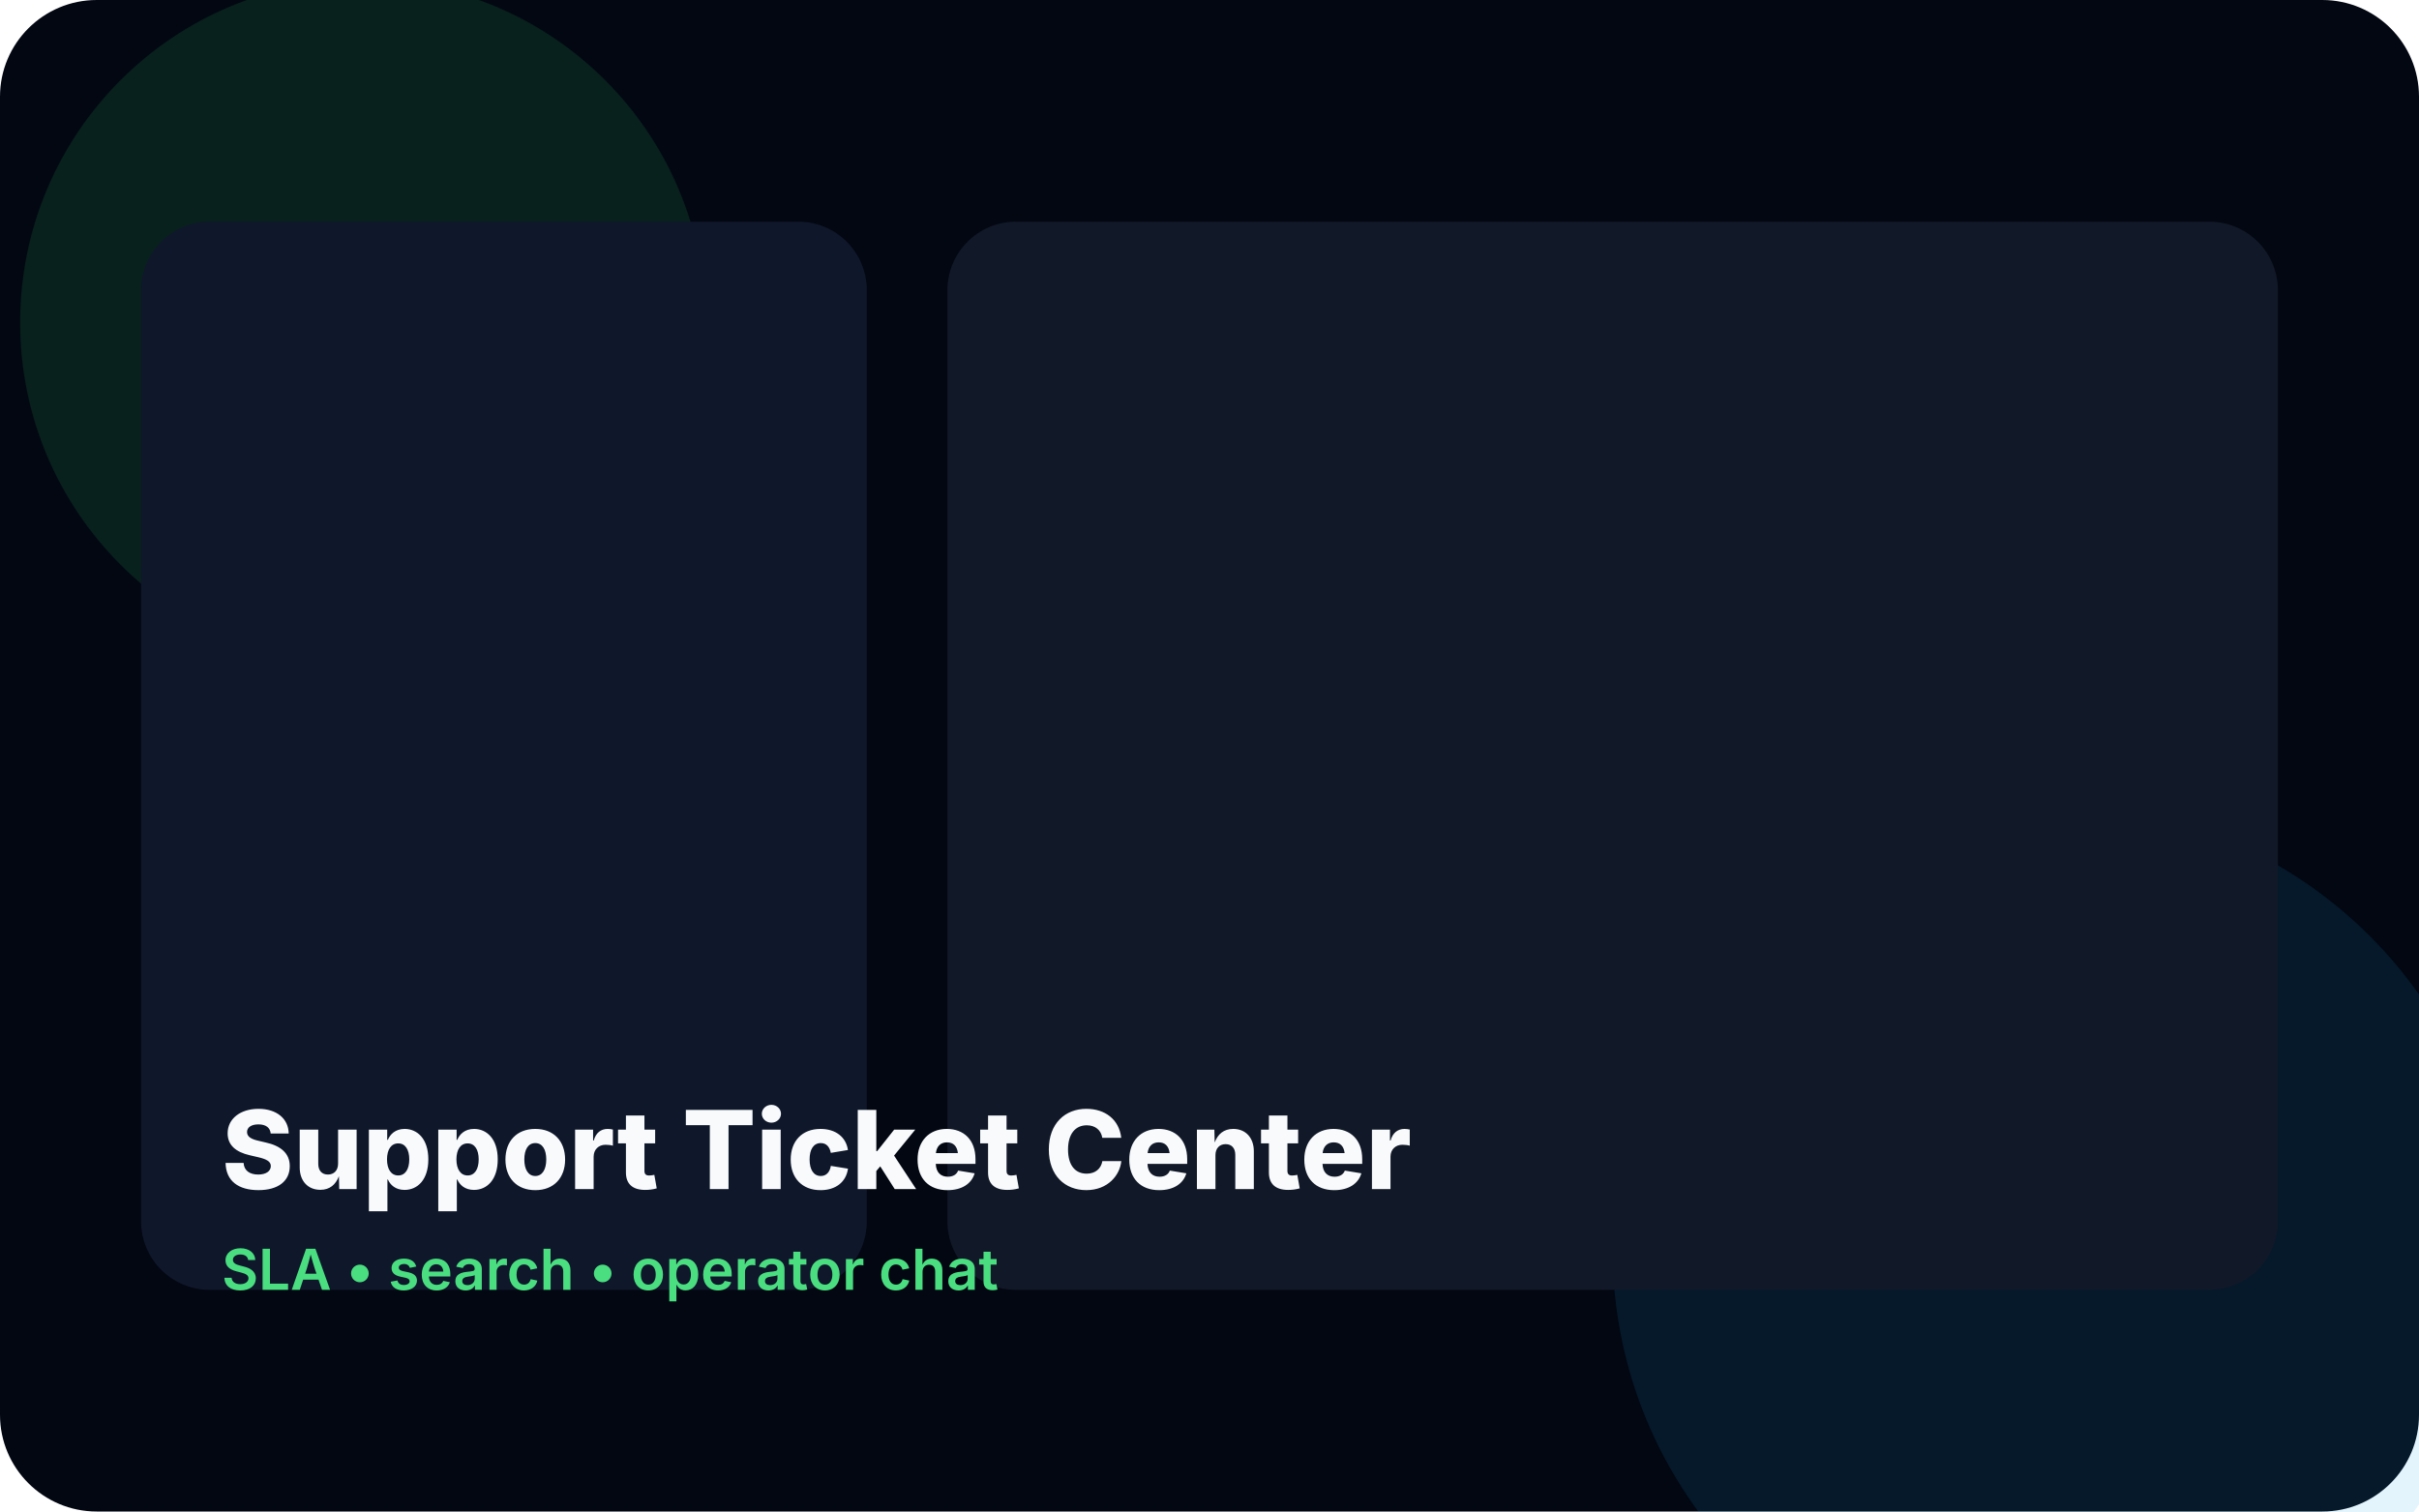
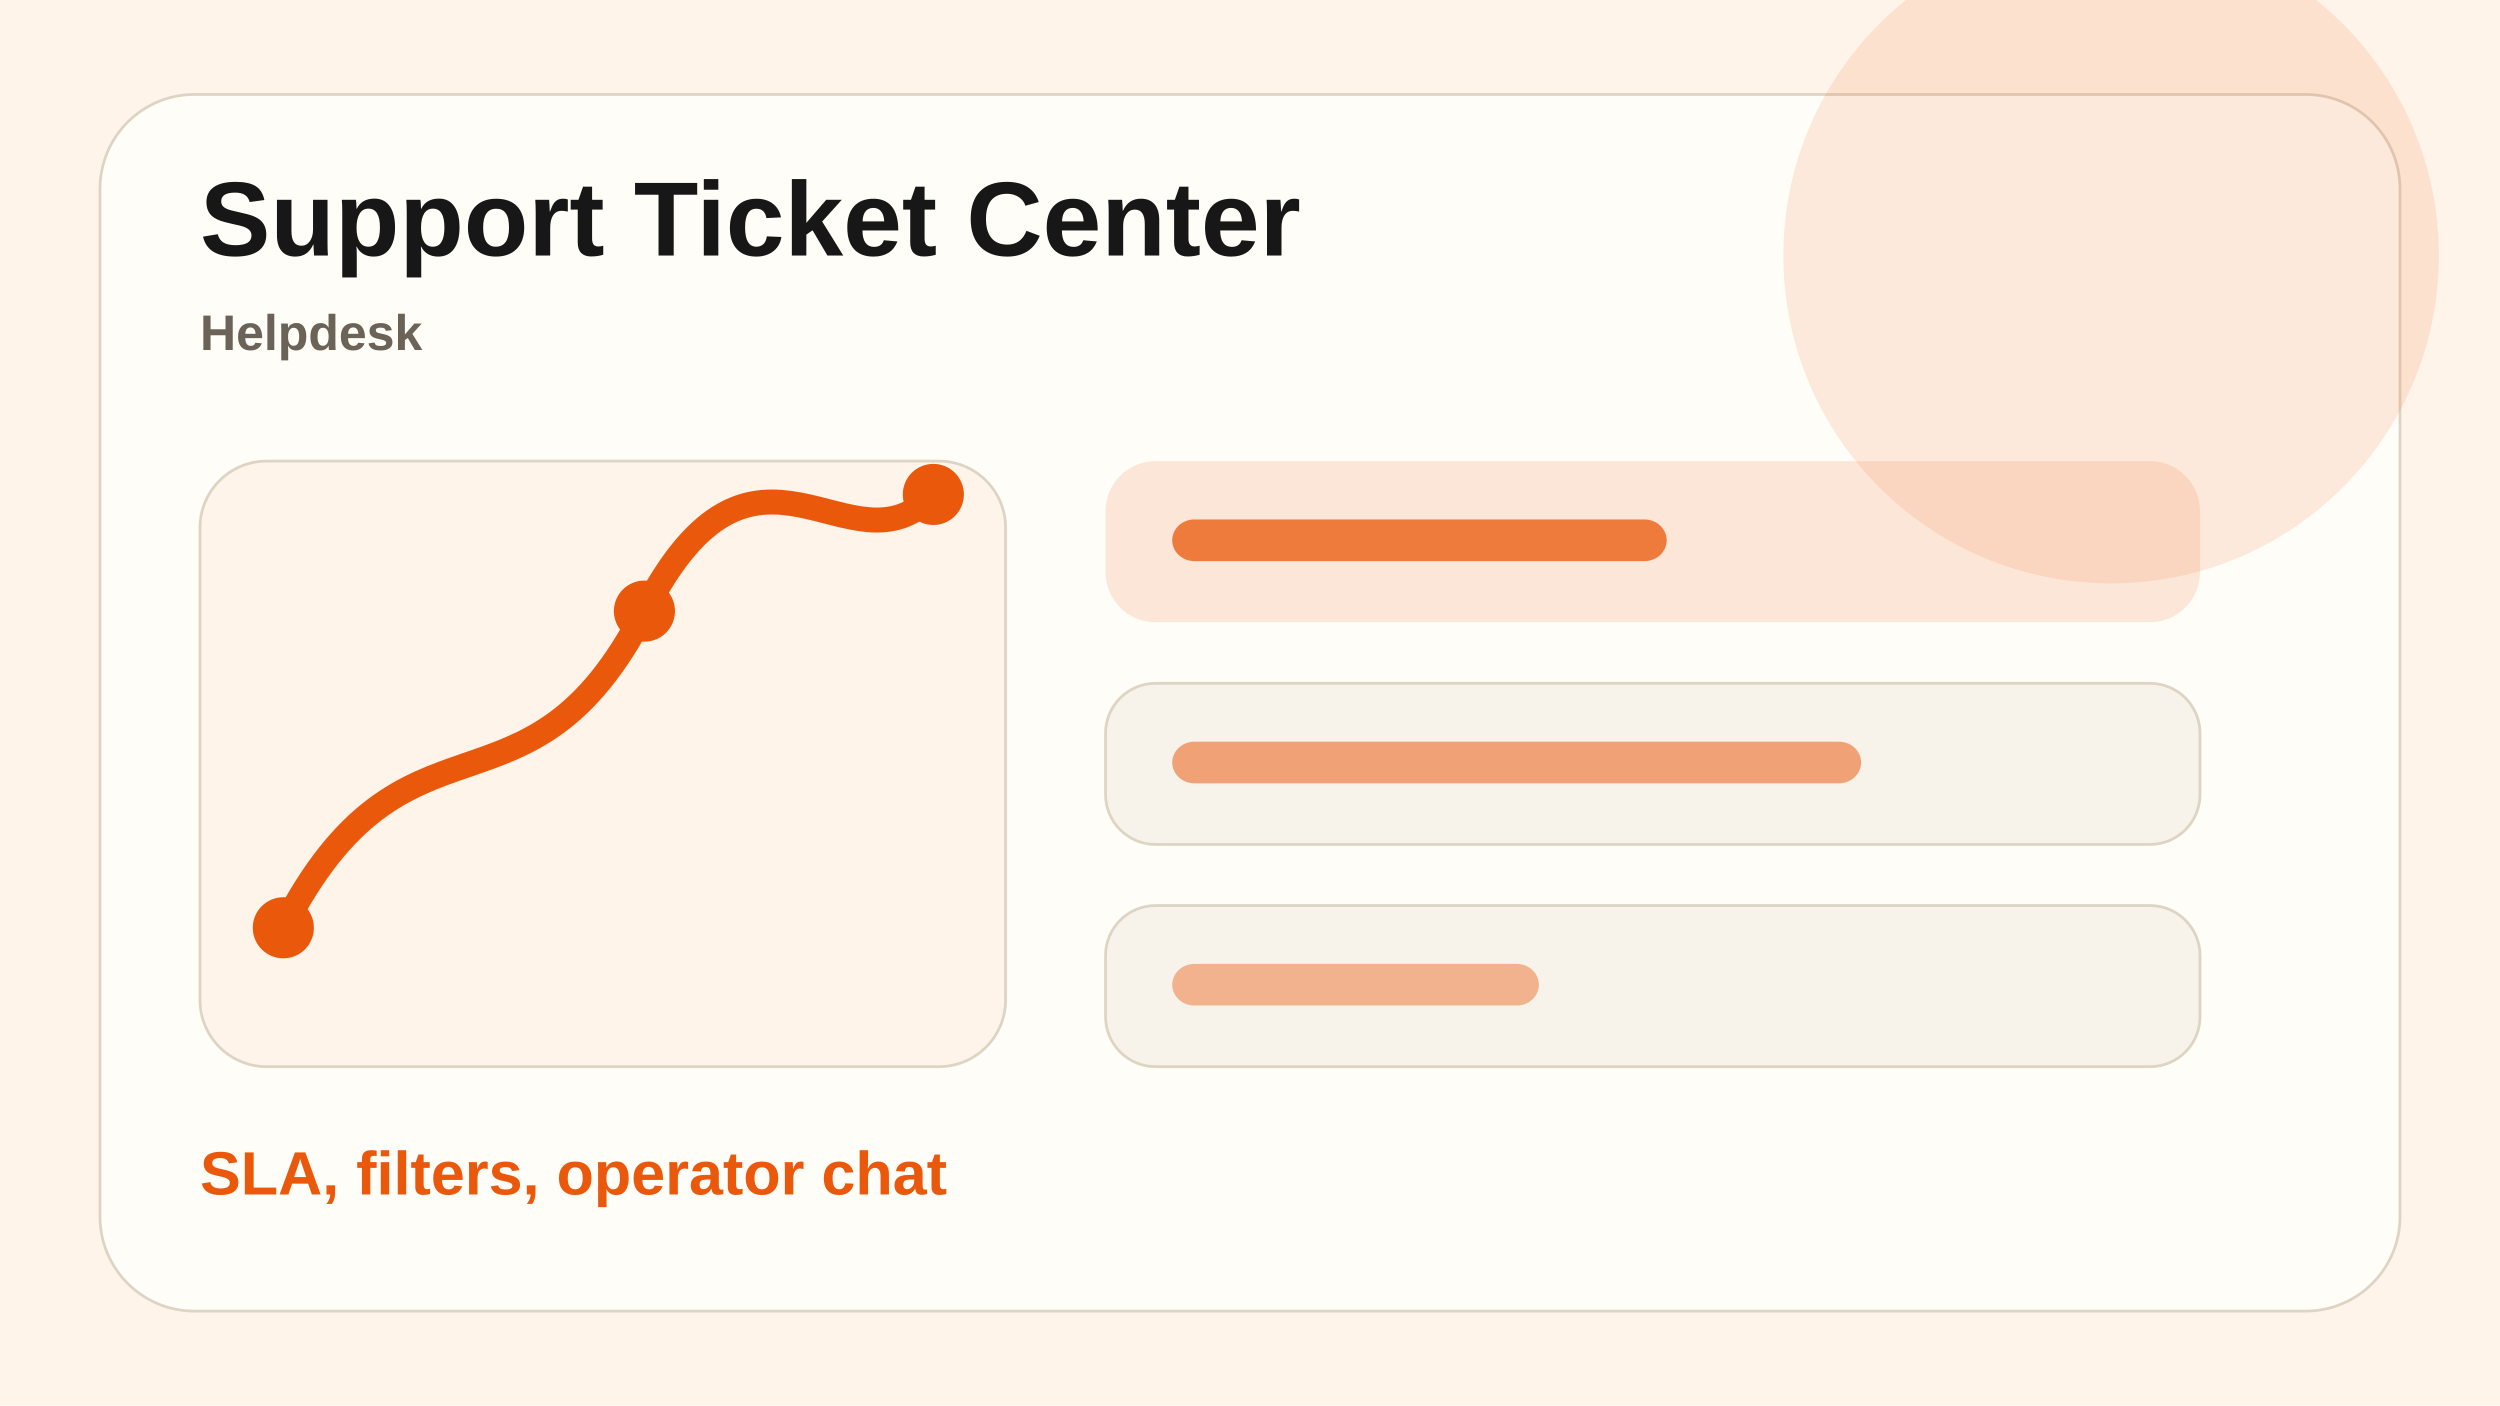
- <svg xmlns="http://www.w3.org/2000/svg" width="1200" height="750" viewBox="0 0 1200 750" fill="none">
-   <rect width="1200" height="750" rx="48" fill="#030712" />
-   <circle cx="180" cy="160" r="170" fill="#22C55E" opacity="0.14" />
-   <circle cx="1020" cy="620" r="220" fill="#0EA5E9" opacity="0.12" />
-   <rect x="70" y="110" width="360" height="530" rx="34" fill="#0F172A" />
-   <rect x="470" y="110" width="660" height="530" rx="34" fill="#111827" />
-   <text x="110" y="590" fill="#F8FAFC" font-family="Inter, Arial" font-size="54" font-weight="800">Support Ticket Center</text>
-   <text x="110" y="640" fill="#4ADE80" font-family="Inter, Arial" font-size="28" font-weight="600">SLA • search • operator chat</text>
+ <svg xmlns="http://www.w3.org/2000/svg" width="900" height="506" viewBox="0 0 900 506">
+   <rect width="900" height="506" fill="#fff4ea" />
+   <rect x="36" y="34" width="828" height="438" rx="34" fill="#fffdf7" stroke="#ded4c4" />
+   <circle cx="760" cy="92" r="118" fill="#ea580c" opacity=".12" />
+   <text x="72" y="92" fill="#171717" font-family="Arial" font-size="38" font-weight="900">Support Ticket Center</text>
+   <text x="72" y="126" fill="#6b6258" font-family="Arial" font-size="18" font-weight="700">Helpdesk</text>
+   <rect x="72" y="166" width="290" height="218" rx="24" fill="#fff4ea" stroke="#ded4c4" />
+   <rect x="398" y="166" width="394" height="58" rx="18" fill="#ea580c" opacity=".14" />
+   <rect x="422" y="187" width="178" height="15" rx="8" fill="#ea580c" opacity=".76" />
+   <rect x="398" y="246" width="394" height="58" rx="18" fill="#f7f3ea" stroke="#ded4c4" />
+   <rect x="422" y="267" width="248" height="15" rx="8" fill="#ea580c" opacity=".52" />
+   <rect x="398" y="326" width="394" height="58" rx="18" fill="#f7f3ea" stroke="#ded4c4" />
+   <rect x="422" y="347" width="132" height="15" rx="8" fill="#ea580c" opacity=".42" />
+   <path d="M102 334 C146 248 190 302 232 220 C272 142 306 210 336 178" fill="none" stroke="#ea580c" stroke-width="9" stroke-linecap="round" />
+   <circle cx="102" cy="334" r="11" fill="#ea580c" />
+   <circle cx="232" cy="220" r="11" fill="#ea580c" />
+   <circle cx="336" cy="178" r="11" fill="#ea580c" />
+   <text x="72" y="430" fill="#ea580c" font-family="Arial" font-size="22" font-weight="900">SLA, filters, operator chat</text>
</svg>
